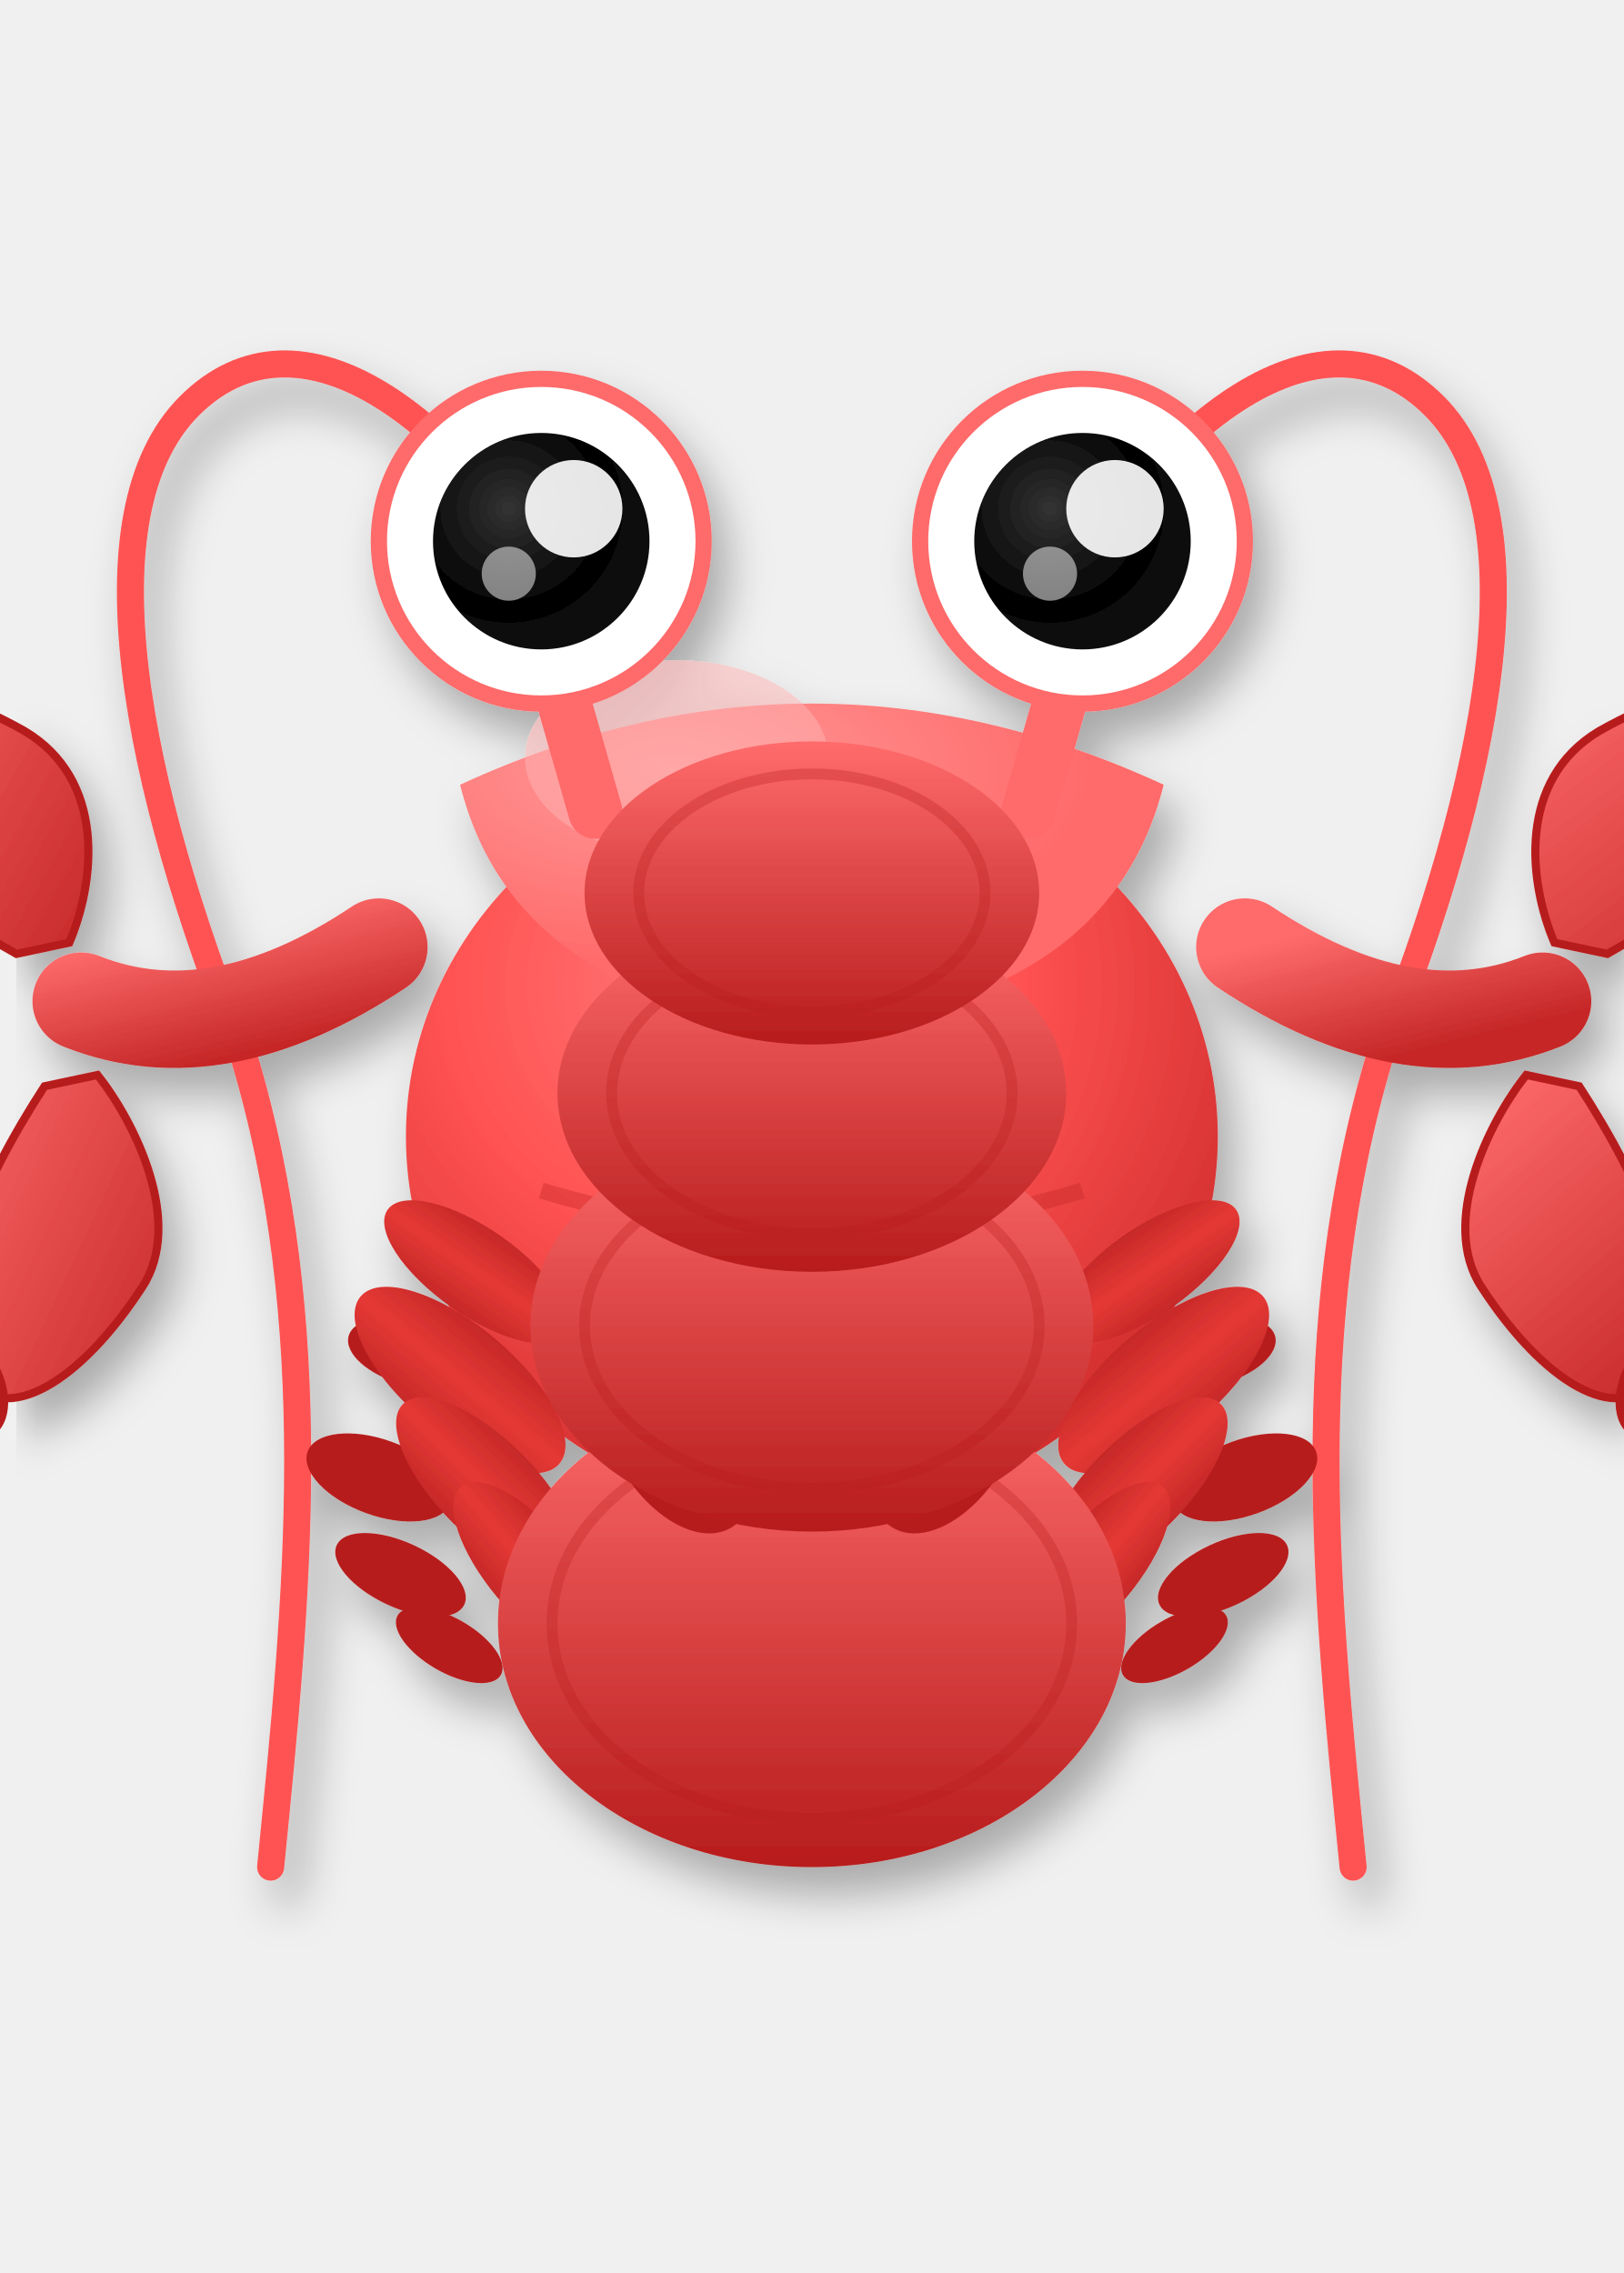
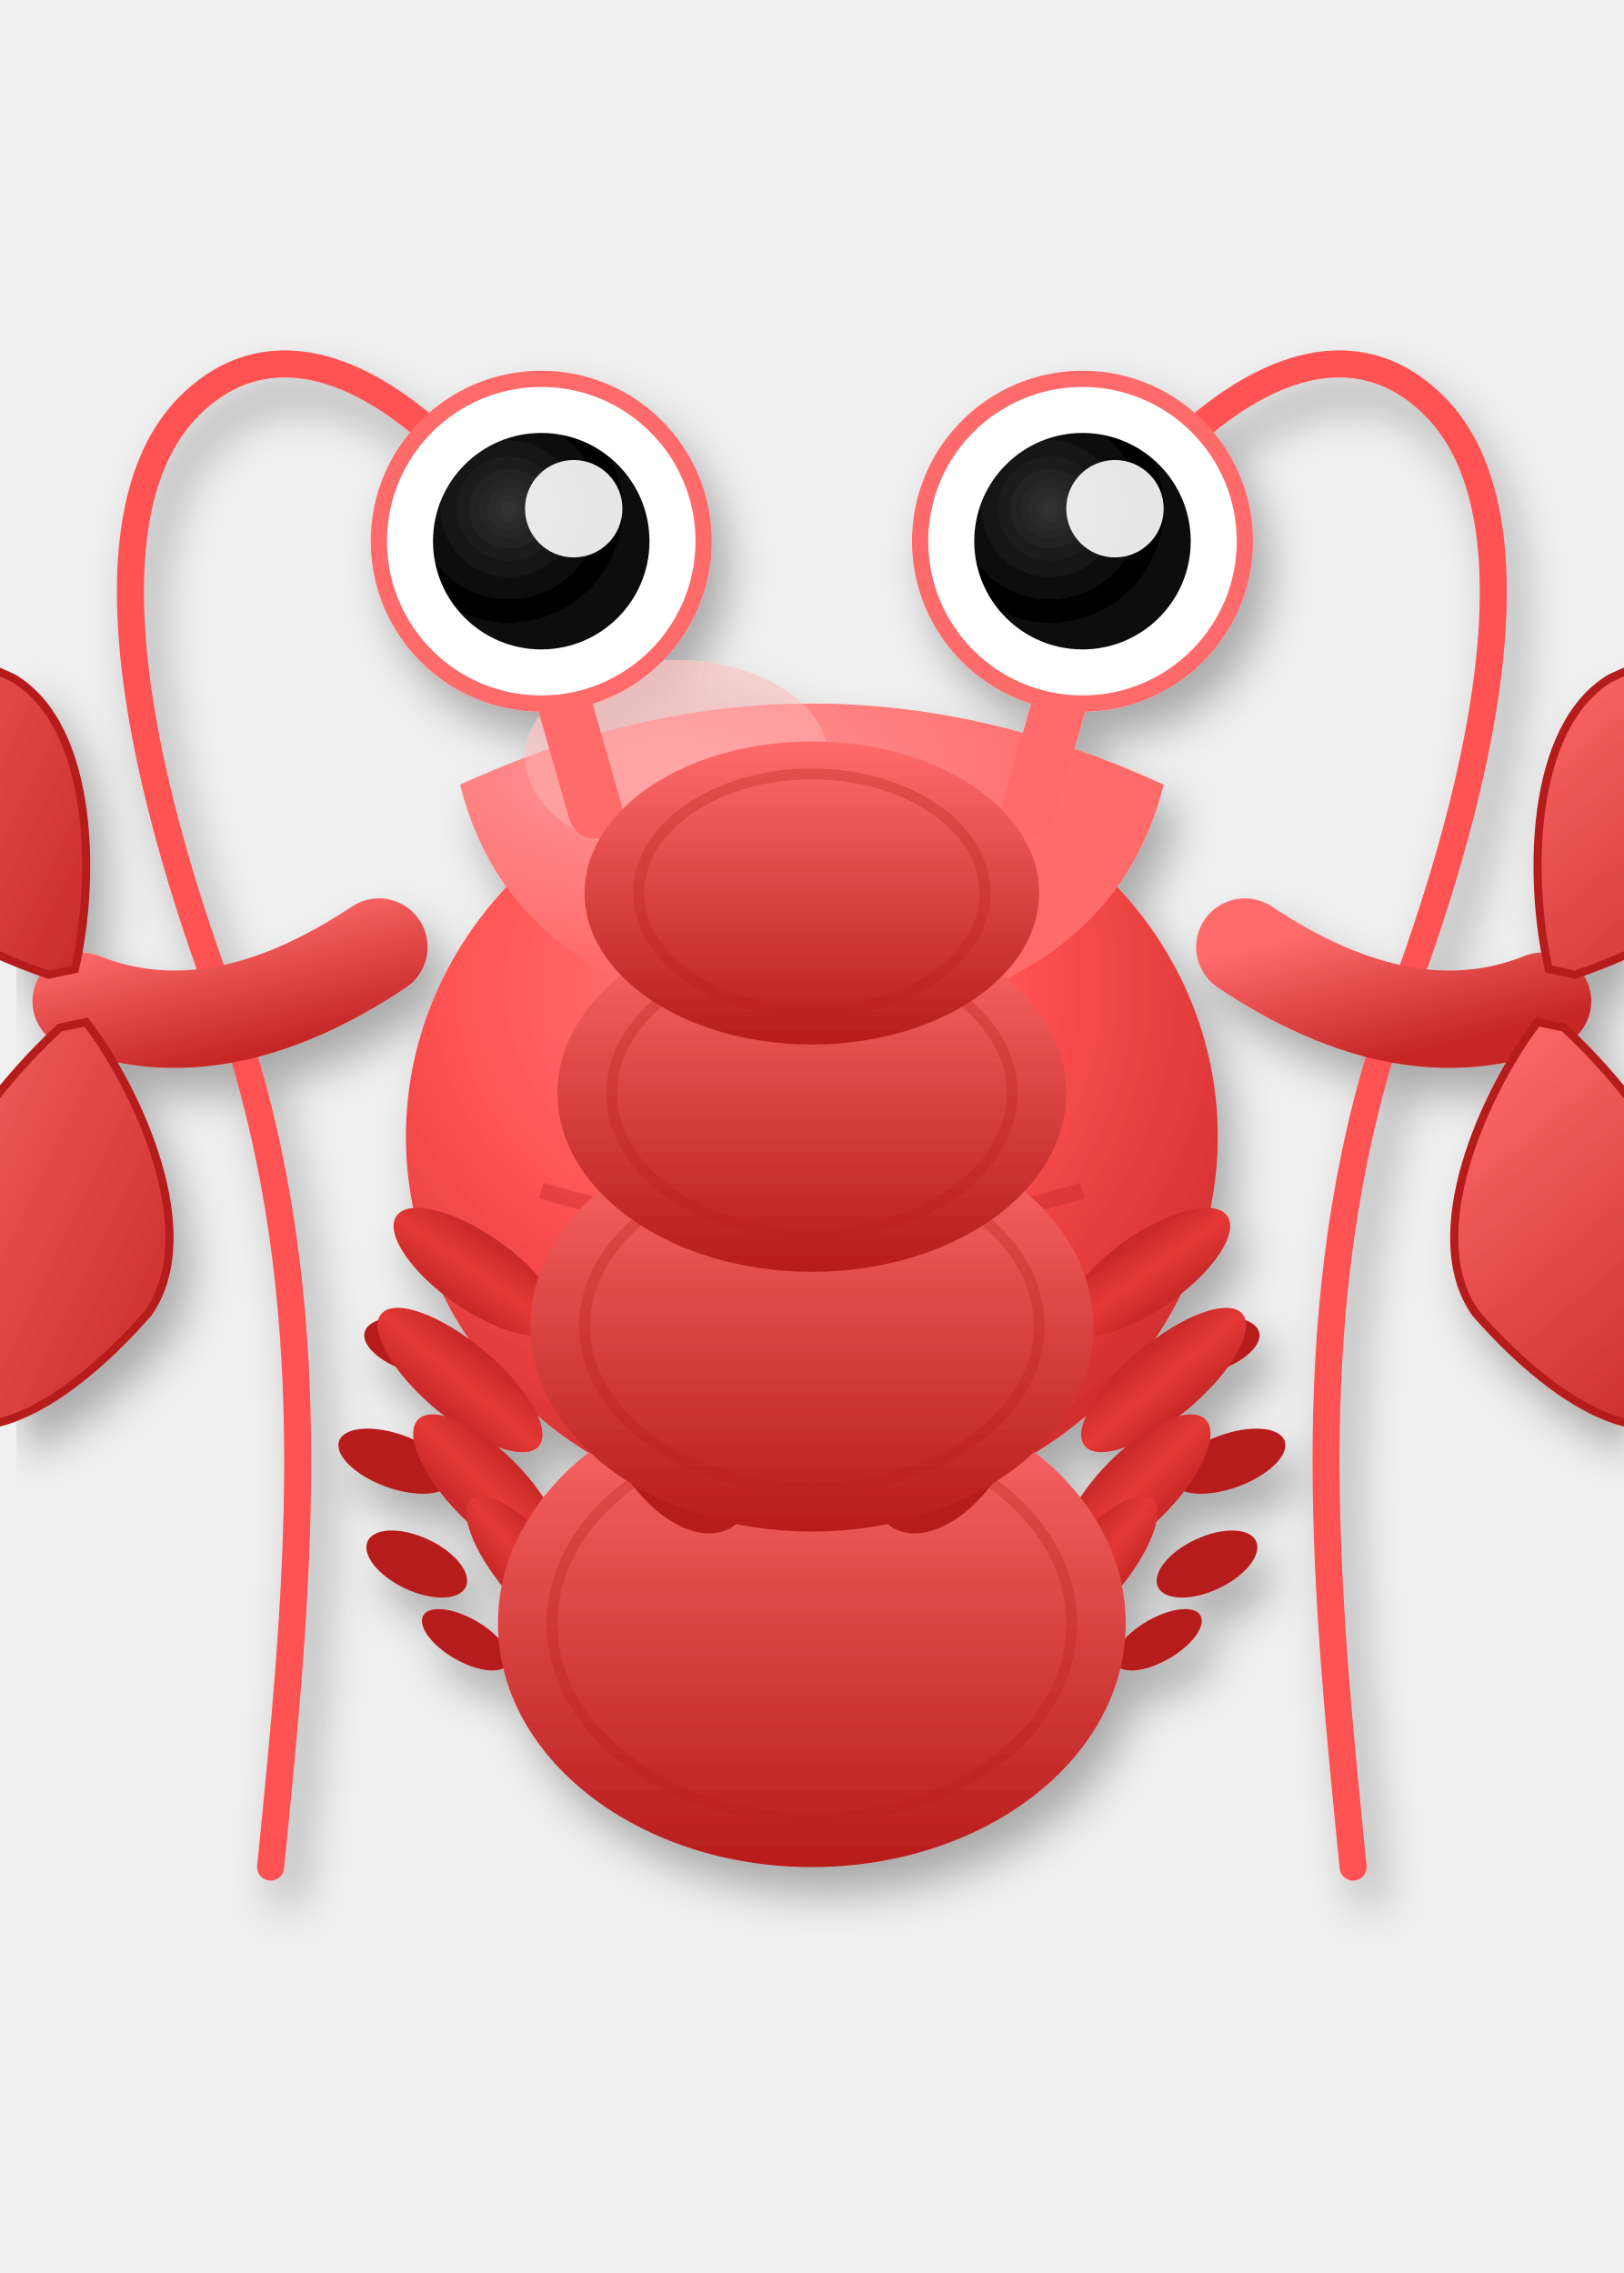
<svg xmlns="http://www.w3.org/2000/svg" viewBox="0 0 300 420" id="qlobster">
  <defs>
    <radialGradient id="bodyGrad" cx="40%" cy="30%" r="70%">
      <stop offset="0%" style="stop-color:#FF7A7A" />
      <stop offset="50%" style="stop-color:#FF5252" />
      <stop offset="100%" style="stop-color:#D32F2F" />
    </radialGradient>
    <radialGradient id="headGrad" cx="30%" cy="20%" r="60%">
      <stop offset="0%" style="stop-color:#FF9999" />
      <stop offset="100%" style="stop-color:#FF6B6B" />
    </radialGradient>
    <linearGradient id="clawGrad" x1="0%" y1="0%" x2="100%" y2="100%">
      <stop offset="0%" style="stop-color:#FF6B6B" />
      <stop offset="100%" style="stop-color:#C62828" />
    </linearGradient>
    <linearGradient id="tailGrad" x1="0%" y1="0%" x2="0%" y2="100%">
      <stop offset="0%" style="stop-color:#FF6B6B" />
      <stop offset="100%" style="stop-color:#B71C1C" />
    </linearGradient>
    <linearGradient id="legGrad" x1="0%" y1="0%" x2="100%" y2="0%">
      <stop offset="0%" style="stop-color:#C62828" />
      <stop offset="50%" style="stop-color:#E53935" />
      <stop offset="100%" style="stop-color:#C62828" />
    </linearGradient>
    <radialGradient id="eyeGrad" cx="35%" cy="35%" r="60%">
      <stop offset="0%" style="stop-color:#333" />
      <stop offset="80%" style="stop-color:#000" />
      <stop offset="100%" style="stop-color:#111" />
    </radialGradient>
    <filter id="dropShadow" x="-50%" y="-50%" width="200%" height="200%">
      <feDropShadow dx="3" dy="5" stdDeviation="4" flood-color="#000" flood-opacity="0.3" />
    </filter>
  </defs>
  <g id="lobsterBody" filter="url(#dropShadow)">
    <g id="whiskers">
      <path d="M 110 120 C 85 75 55 55 35 75 C 15 95 25 145 45 195 C 60 245 55 295 50 345" stroke="#FF5252" stroke-width="5" fill="none" stroke-linecap="round">
-         <animate attributeName="d" values="M 110 120 C 85 75 55 55 35 75 C 15 95 25 145 45 195 C 60 245 55 295 50 345;                          M 110 120 C 83 73 53 53 33 73 C 13 93 23 143 43 193 C 58 243 53 293 48 343;                          M 110 120 C 85 75 55 55 35 75 C 15 95 25 145 45 195 C 60 245 55 295 50 345" dur="3s" repeatCount="indefinite" />
+         <animate attributeName="d" values="M 110 120 C 85 75 55 55 35 75 C 15 95 25 145 45 195 C 60 245 55 295 50 345;                          M 110 120 C 83 73 53 53 33 73 C 13 93 23 143 43 193 C 58 243 53 293 48 343;                          M 110 120 C 85 75 55 55 35 75 C 15 95 25 145 45 195 C 60 245 55 295 50 345;                          M 110 120 C 85 75 55 55 35 75 C 15 95 25 145 45 195 C 60 245 55 295 50 345;                          M 110 120 C 85 75 55 55 35 75 C 15 95 25 145 45 195 C 60 245 55 295 50 345" dur="8s" repeatCount="indefinite" />
      </path>
      <path d="M 190 120 C 215 75 245 55 265 75 C 285 95 275 145 255 195 C 240 245 245 295 250 345" stroke="#FF5252" stroke-width="5" fill="none" stroke-linecap="round">
-         <animate attributeName="d" values="M 190 120 C 215 75 245 55 265 75 C 285 95 275 145 255 195 C 240 245 245 295 250 345;                          M 190 120 C 217 73 247 53 267 73 C 287 93 277 143 257 193 C 242 243 247 293 252 343;                          M 190 120 C 215 75 245 55 265 75 C 285 95 275 145 255 195 C 240 245 245 295 250 345" dur="3s" repeatCount="indefinite" />
+         <animate attributeName="d" values="M 190 120 C 215 75 245 55 265 75 C 285 95 275 145 255 195 C 240 245 245 295 250 345;                          M 190 120 C 217 73 247 53 267 73 C 287 93 277 143 257 193 C 242 243 247 293 252 343;                          M 190 120 C 215 75 245 55 265 75 C 285 95 275 145 255 195 C 240 245 245 295 250 345;                          M 190 120 C 215 75 245 55 265 75 C 285 95 275 145 255 195 C 240 245 245 295 250 345;                          M 190 120 C 215 75 245 55 265 75 C 285 95 275 145 255 195 C 240 245 245 295 250 345" dur="8s" repeatCount="indefinite" />
      </path>
    </g>
    <g id="body">
      <ellipse cx="150" cy="210" rx="75" ry="70" fill="url(#bodyGrad)" />
      <path d="M 100 220 Q 150 235 200 220" stroke="#C62828" stroke-width="3" fill="none" opacity="0.4" />
      <path d="M 110 205 Q 150 218 190 205" stroke="#C62828" stroke-width="3" fill="none" opacity="0.4" />
      <path d="M 120 190 Q 150 200 180 190" stroke="#C62828" stroke-width="3" fill="none" opacity="0.4" />
    </g>
    <g id="claws">
      <g id="leftClaw" transform="translate(70, 175)">
        <path d="M 0 0 Q -30 20 -55 10" stroke="url(#clawGrad)" stroke-width="18" fill="none" stroke-linecap="round">
          <animate attributeName="d" values="M 0 0 Q -30 20 -55 10; M 0 0 Q -33 23 -58 13; M 0 0 Q -30 20 -55 10" dur="2s" repeatCount="indefinite" />
        </path>
        <g transform="translate(-60, 10) rotate(-12)">
-           <path d="M -5 15 C -20 30 -35 50 -30 65 C -25 75 -10 70 5 55 C 15 45 10 25 5 15 Z" fill="url(#clawGrad)" stroke="#B71C1C" stroke-width="1.5" />
-           <ellipse cx="-32" cy="65" rx="8" ry="12" fill="#B71C1C" transform="rotate(-20 -32 65)" />
+           <path d="M 0 5 C -25 20 -45 45 -40 65 C -35 80 -15 75 5 60 C 18 48 12 20 5 5 Z" fill="url(#clawGrad)" stroke="#B71C1C" stroke-width="1.5" />
          <g>
-             <path d="M -5 -10 C -22 -25 -40 -45 -35 -60 C -30 -70 -12 -65 5 -50 C 18 -38 12 -20 5 -10 Z" fill="url(#clawGrad)" stroke="#B71C1C" stroke-width="1.5" />
-             <ellipse cx="-37" cy="-60" rx="8" ry="12" fill="#B71C1C" transform="rotate(20 -37 -60)" />
-             <animateTransform attributeName="transform" type="rotate" values="0 0 0; -12 0 0; 0 0 0" dur="1.5s" repeatCount="indefinite" />
+             <path d="M 0 -5 C -25 -20 -45 -45 -40 -65 C -35 -80 -15 -75 5 -60 C 18 -48 12 -20 5 -5 Z" fill="url(#clawGrad)" stroke="#B71C1C" stroke-width="1.5" />
+             <animateTransform attributeName="transform" type="rotate" values="0 0 0; -10 0 0; 0 0 0" dur="1.5s" repeatCount="indefinite" />
          </g>
          <animateTransform attributeName="transform" type="rotate" values="-12; -15; -12" dur="1.5s" repeatCount="indefinite" />
        </g>
      </g>
      <g id="rightClaw" transform="translate(230, 175)">
        <path d="M 0 0 Q 30 20 55 10" stroke="url(#clawGrad)" stroke-width="18" fill="none" stroke-linecap="round">
          <animate attributeName="d" values="M 0 0 Q 30 20 55 10; M 0 0 Q 33 23 58 13; M 0 0 Q 30 20 55 10" dur="2s" repeatCount="indefinite" />
        </path>
        <g transform="translate(60, 10) rotate(12)">
-           <path d="M 5 15 C 20 30 35 50 30 65 C 25 75 10 70 -5 55 C -15 45 -10 25 -5 15 Z" fill="url(#clawGrad)" stroke="#B71C1C" stroke-width="1.5" />
-           <ellipse cx="32" cy="65" rx="8" ry="12" fill="#B71C1C" transform="rotate(20 32 65)" />
+           <path d="M 0 5 C 25 20 45 45 40 65 C 35 80 15 75 -5 60 C -18 48 -12 20 -5 5 Z" fill="url(#clawGrad)" stroke="#B71C1C" stroke-width="1.5" />
          <g>
-             <path d="M 5 -10 C 22 -25 40 -45 35 -60 C 30 -70 12 -65 -5 -50 C -18 -38 -12 -20 -5 -10 Z" fill="url(#clawGrad)" stroke="#B71C1C" stroke-width="1.5" />
-             <ellipse cx="37" cy="-60" rx="8" ry="12" fill="#B71C1C" transform="rotate(-20 37 -60)" />
-             <animateTransform attributeName="transform" type="rotate" values="0 0 0; 12 0 0; 0 0 0" dur="1.5s" repeatCount="indefinite" />
+             <path d="M 0 -5 C 25 -20 45 -45 40 -65 C 35 -80 15 -75 -5 -60 C -18 -48 -12 -20 -5 -5 Z" fill="url(#clawGrad)" stroke="#B71C1C" stroke-width="1.5" />
+             <animateTransform attributeName="transform" type="rotate" values="0 0 0; 10 0 0; 0 0 0" dur="1.5s" repeatCount="indefinite" />
          </g>
          <animateTransform attributeName="transform" type="rotate" values="12; 15; 12" dur="1.5s" repeatCount="indefinite" />
        </g>
      </g>
    </g>
    <g id="walkingLegs">
      <g id="leg1-left" transform="translate(88, 235)">
-         <ellipse cx="0" cy="0" rx="8" ry="20" fill="url(#legGrad)" transform="rotate(-55 0 0)" />
-         <ellipse cx="-12" cy="15" rx="6" ry="12" fill="#B71C1C" transform="rotate(-75 -12 15)" />
+         <ellipse cx="0" cy="0" rx="7" ry="18" fill="url(#legGrad)" transform="rotate(-55 0 0)" />
+         <ellipse cx="-10" cy="14" rx="5" ry="11" fill="#B71C1C" transform="rotate(-75 -10 14)" />
      </g>
      <g id="leg1-right" transform="translate(212, 235)">
-         <ellipse cx="0" cy="0" rx="8" ry="20" fill="url(#legGrad)" transform="rotate(55 0 0)" />
-         <ellipse cx="12" cy="15" rx="6" ry="12" fill="#B71C1C" transform="rotate(75 12 15)" />
+         <ellipse cx="0" cy="0" rx="7" ry="18" fill="url(#legGrad)" transform="rotate(55 0 0)" />
+         <ellipse cx="10" cy="14" rx="5" ry="11" fill="#B71C1C" transform="rotate(75 10 14)" />
      </g>
      <g id="leg2-left" transform="translate(85, 255)">
-         <ellipse cx="0" cy="0" rx="10" ry="24" fill="url(#legGrad)" transform="rotate(-50 0 0)" />
-         <ellipse cx="-15" cy="18" rx="7" ry="14" fill="#B71C1C" transform="rotate(-70 -15 18)" />
+         <ellipse cx="0" cy="0" rx="7" ry="19" fill="url(#legGrad)" transform="rotate(-50 0 0)" />
+         <ellipse cx="-12" cy="15" rx="5" ry="11" fill="#B71C1C" transform="rotate(-70 -12 15)" />
      </g>
      <g id="leg2-right" transform="translate(215, 255)">
-         <ellipse cx="0" cy="0" rx="10" ry="24" fill="url(#legGrad)" transform="rotate(50 0 0)" />
-         <ellipse cx="15" cy="18" rx="7" ry="14" fill="#B71C1C" transform="rotate(70 15 18)" />
+         <ellipse cx="0" cy="0" rx="7" ry="19" fill="url(#legGrad)" transform="rotate(50 0 0)" />
+         <ellipse cx="12" cy="15" rx="5" ry="11" fill="#B71C1C" transform="rotate(70 12 15)" />
      </g>
      <g id="leg3-left" transform="translate(90, 275)">
-         <ellipse cx="0" cy="0" rx="9" ry="22" fill="url(#legGrad)" transform="rotate(-45 0 0)" />
-         <ellipse cx="-16" cy="16" rx="6" ry="13" fill="#B71C1C" transform="rotate(-65 -16 16)" />
+         <ellipse cx="0" cy="0" rx="7" ry="18" fill="url(#legGrad)" transform="rotate(-45 0 0)" />
+         <ellipse cx="-13" cy="14" rx="5" ry="10" fill="#B71C1C" transform="rotate(-65 -13 14)" />
      </g>
      <g id="leg3-right" transform="translate(210, 275)">
-         <ellipse cx="0" cy="0" rx="9" ry="22" fill="url(#legGrad)" transform="rotate(45 0 0)" />
-         <ellipse cx="16" cy="16" rx="6" ry="13" fill="#B71C1C" transform="rotate(65 16 16)" />
+         <ellipse cx="0" cy="0" rx="7" ry="18" fill="url(#legGrad)" transform="rotate(45 0 0)" />
+         <ellipse cx="13" cy="14" rx="5" ry="10" fill="#B71C1C" transform="rotate(65 13 14)" />
      </g>
      <g id="leg4-left" transform="translate(98, 290)">
-         <ellipse cx="0" cy="0" rx="8" ry="20" fill="url(#legGrad)" transform="rotate(-40 0 0)" />
-         <ellipse cx="-15" cy="14" rx="5" ry="11" fill="#B71C1C" transform="rotate(-60 -15 14)" />
+         <ellipse cx="0" cy="0" rx="6" ry="17" fill="url(#legGrad)" transform="rotate(-40 0 0)" />
+         <ellipse cx="-12" cy="13" rx="4" ry="9" fill="#B71C1C" transform="rotate(-60 -12 13)" />
      </g>
      <g id="leg4-right" transform="translate(202, 290)">
-         <ellipse cx="0" cy="0" rx="8" ry="20" fill="url(#legGrad)" transform="rotate(40 0 0)" />
-         <ellipse cx="15" cy="14" rx="5" ry="11" fill="#B71C1C" transform="rotate(60 15 14)" />
+         <ellipse cx="0" cy="0" rx="6" ry="17" fill="url(#legGrad)" transform="rotate(40 0 0)" />
+         <ellipse cx="12" cy="13" rx="4" ry="9" fill="#B71C1C" transform="rotate(60 12 13)" />
      </g>
    </g>
    <g id="head">
      <path d="M 85 145 Q 150 115 215 145 Q 205 185 150 190 Q 95 185 85 145" fill="url(#headGrad)" />
      <ellipse cx="125" cy="140" rx="28" ry="18" fill="#FFB3B3" opacity="0.5" />
    </g>
    <g id="eyes">
      <line x1="110" y1="150" x2="100" y2="115" stroke="#FF6B6B" stroke-width="10" stroke-linecap="round" />
      <line x1="190" y1="150" x2="200" y2="115" stroke="#FF6B6B" stroke-width="10" stroke-linecap="round" />
      <g id="leftEye">
        <circle cx="100" cy="100" r="30" fill="white" stroke="#FF6B6B" stroke-width="3" />
        <circle cx="100" cy="100" r="20" fill="url(#eyeGrad)" />
        <circle cx="106" cy="94" r="9" fill="white" opacity="0.9" />
-         <circle cx="94" cy="106" r="5" fill="white" opacity="0.5" />
        <ellipse cx="100" cy="100" rx="30" ry="0" fill="#FF6B6B" opacity="0">
          <animate attributeName="ry" values="0;0;30;0;0" dur="4s" repeatCount="indefinite" />
          <animate attributeName="opacity" values="0;0;1;0;0" dur="4s" repeatCount="indefinite" />
        </ellipse>
      </g>
      <g id="rightEye">
        <circle cx="200" cy="100" r="30" fill="white" stroke="#FF6B6B" stroke-width="3" />
        <circle cx="200" cy="100" r="20" fill="url(#eyeGrad)" />
        <circle cx="206" cy="94" r="9" fill="white" opacity="0.9" />
-         <circle cx="194" cy="106" r="5" fill="white" opacity="0.5" />
        <ellipse cx="200" cy="100" rx="30" ry="0" fill="#FF6B6B" opacity="0">
          <animate attributeName="ry" values="0;0;30;0;0" dur="4s" repeatCount="indefinite" />
          <animate attributeName="opacity" values="0;0;1;0;0" dur="4s" repeatCount="indefinite" />
        </ellipse>
      </g>
    </g>
    <g id="mouth">
      <path d="M 135 170 Q 150 180 165 170" stroke="#B71C1C" stroke-width="4" fill="none" stroke-linecap="round" />
      <path d="M 140 173 Q 150 183 160 173" stroke="#FF8A8A" stroke-width="2" fill="none" stroke-linecap="round" opacity="0.6" />
    </g>
    <g id="tail" transform="translate(150, 300)">
      <g class="tail-segment" id="tail1">
        <ellipse cx="0" cy="0" rx="58" ry="45" fill="url(#tailGrad)" />
        <ellipse cx="0" cy="0" rx="48" ry="36" fill="none" stroke="#B71C1C" stroke-width="2" opacity="0.3" />
        <path d="M -18 -40 L 0 -70 L 18 -40 Z" fill="#B71C1C" />
        <ellipse cx="-25" cy="-35" rx="12" ry="20" fill="#B71C1C" transform="rotate(-30 -25 -35)" />
        <ellipse cx="25" cy="-35" rx="12" ry="20" fill="#B71C1C" transform="rotate(30 25 -35)" />
-         <animateTransform attributeName="transform" type="rotate" values="-5 0 45; 5 0 45; -5 0 45" dur="2s" repeatCount="indefinite" />
+         <animateTransform attributeName="transform" type="rotate" values="0 0 45; 0 0 45; 0 0 45; 0 0 45; 0 0 45; -15 0 45; 0 0 45; 0 0 45; 0 0 45; 0 0 45" dur="10s" repeatCount="indefinite" />
      </g>
      <g class="tail-segment" id="tail2" transform="translate(0, -55)">
        <ellipse cx="0" cy="0" rx="52" ry="38" fill="url(#tailGrad)" />
        <ellipse cx="0" cy="0" rx="42" ry="30" fill="none" stroke="#B71C1C" stroke-width="2" opacity="0.3" />
-         <animateTransform attributeName="transform" type="rotate" values="-3 0 38; 3 0 38; -3 0 38" dur="1.8s" repeatCount="indefinite" />
+         <animateTransform attributeName="transform" type="rotate" values="0 0 38; 0 0 38; 0 0 38; 0 0 38; 0 0 38; -10 0 38; 0 0 38; 0 0 38; 0 0 38; 0 0 38" dur="10s" repeatCount="indefinite" />
      </g>
      <g class="tail-segment" id="tail3" transform="translate(0, -98)">
        <ellipse cx="0" cy="0" rx="47" ry="33" fill="url(#tailGrad)" />
        <ellipse cx="0" cy="0" rx="37" ry="26" fill="none" stroke="#B71C1C" stroke-width="2" opacity="0.3" />
-         <animateTransform attributeName="transform" type="rotate" values="-4 0 33; 4 0 33; -4 0 33" dur="1.6s" repeatCount="indefinite" />
+         <animateTransform attributeName="transform" type="rotate" values="0 0 33; 0 0 33; 0 0 33; 0 0 33; 0 0 33; -8 0 33; 0 0 33; 0 0 33; 0 0 33; 0 0 33" dur="10s" repeatCount="indefinite" />
      </g>
      <g class="tail-segment" id="tail4" transform="translate(0, -135)">
        <ellipse cx="0" cy="0" rx="42" ry="28" fill="url(#tailGrad)" />
        <ellipse cx="0" cy="0" rx="32" ry="22" fill="none" stroke="#B71C1C" stroke-width="2" opacity="0.3" />
-         <animateTransform attributeName="transform" type="rotate" values="-2 0 28; 2 0 28; -2 0 28" dur="1.5s" repeatCount="indefinite" />
+         <animateTransform attributeName="transform" type="rotate" values="0 0 28; 0 0 28; 0 0 28; 0 0 28; 0 0 28; -5 0 28; 0 0 28; 0 0 28; 0 0 28; 0 0 28" dur="10s" repeatCount="indefinite" />
      </g>
    </g>
    <animateTransform attributeName="transform" type="rotate" values="-1 150 210; 1 150 210; -1 150 210" dur="3s" repeatCount="indefinite" additive="sum" />
  </g>
</svg>
